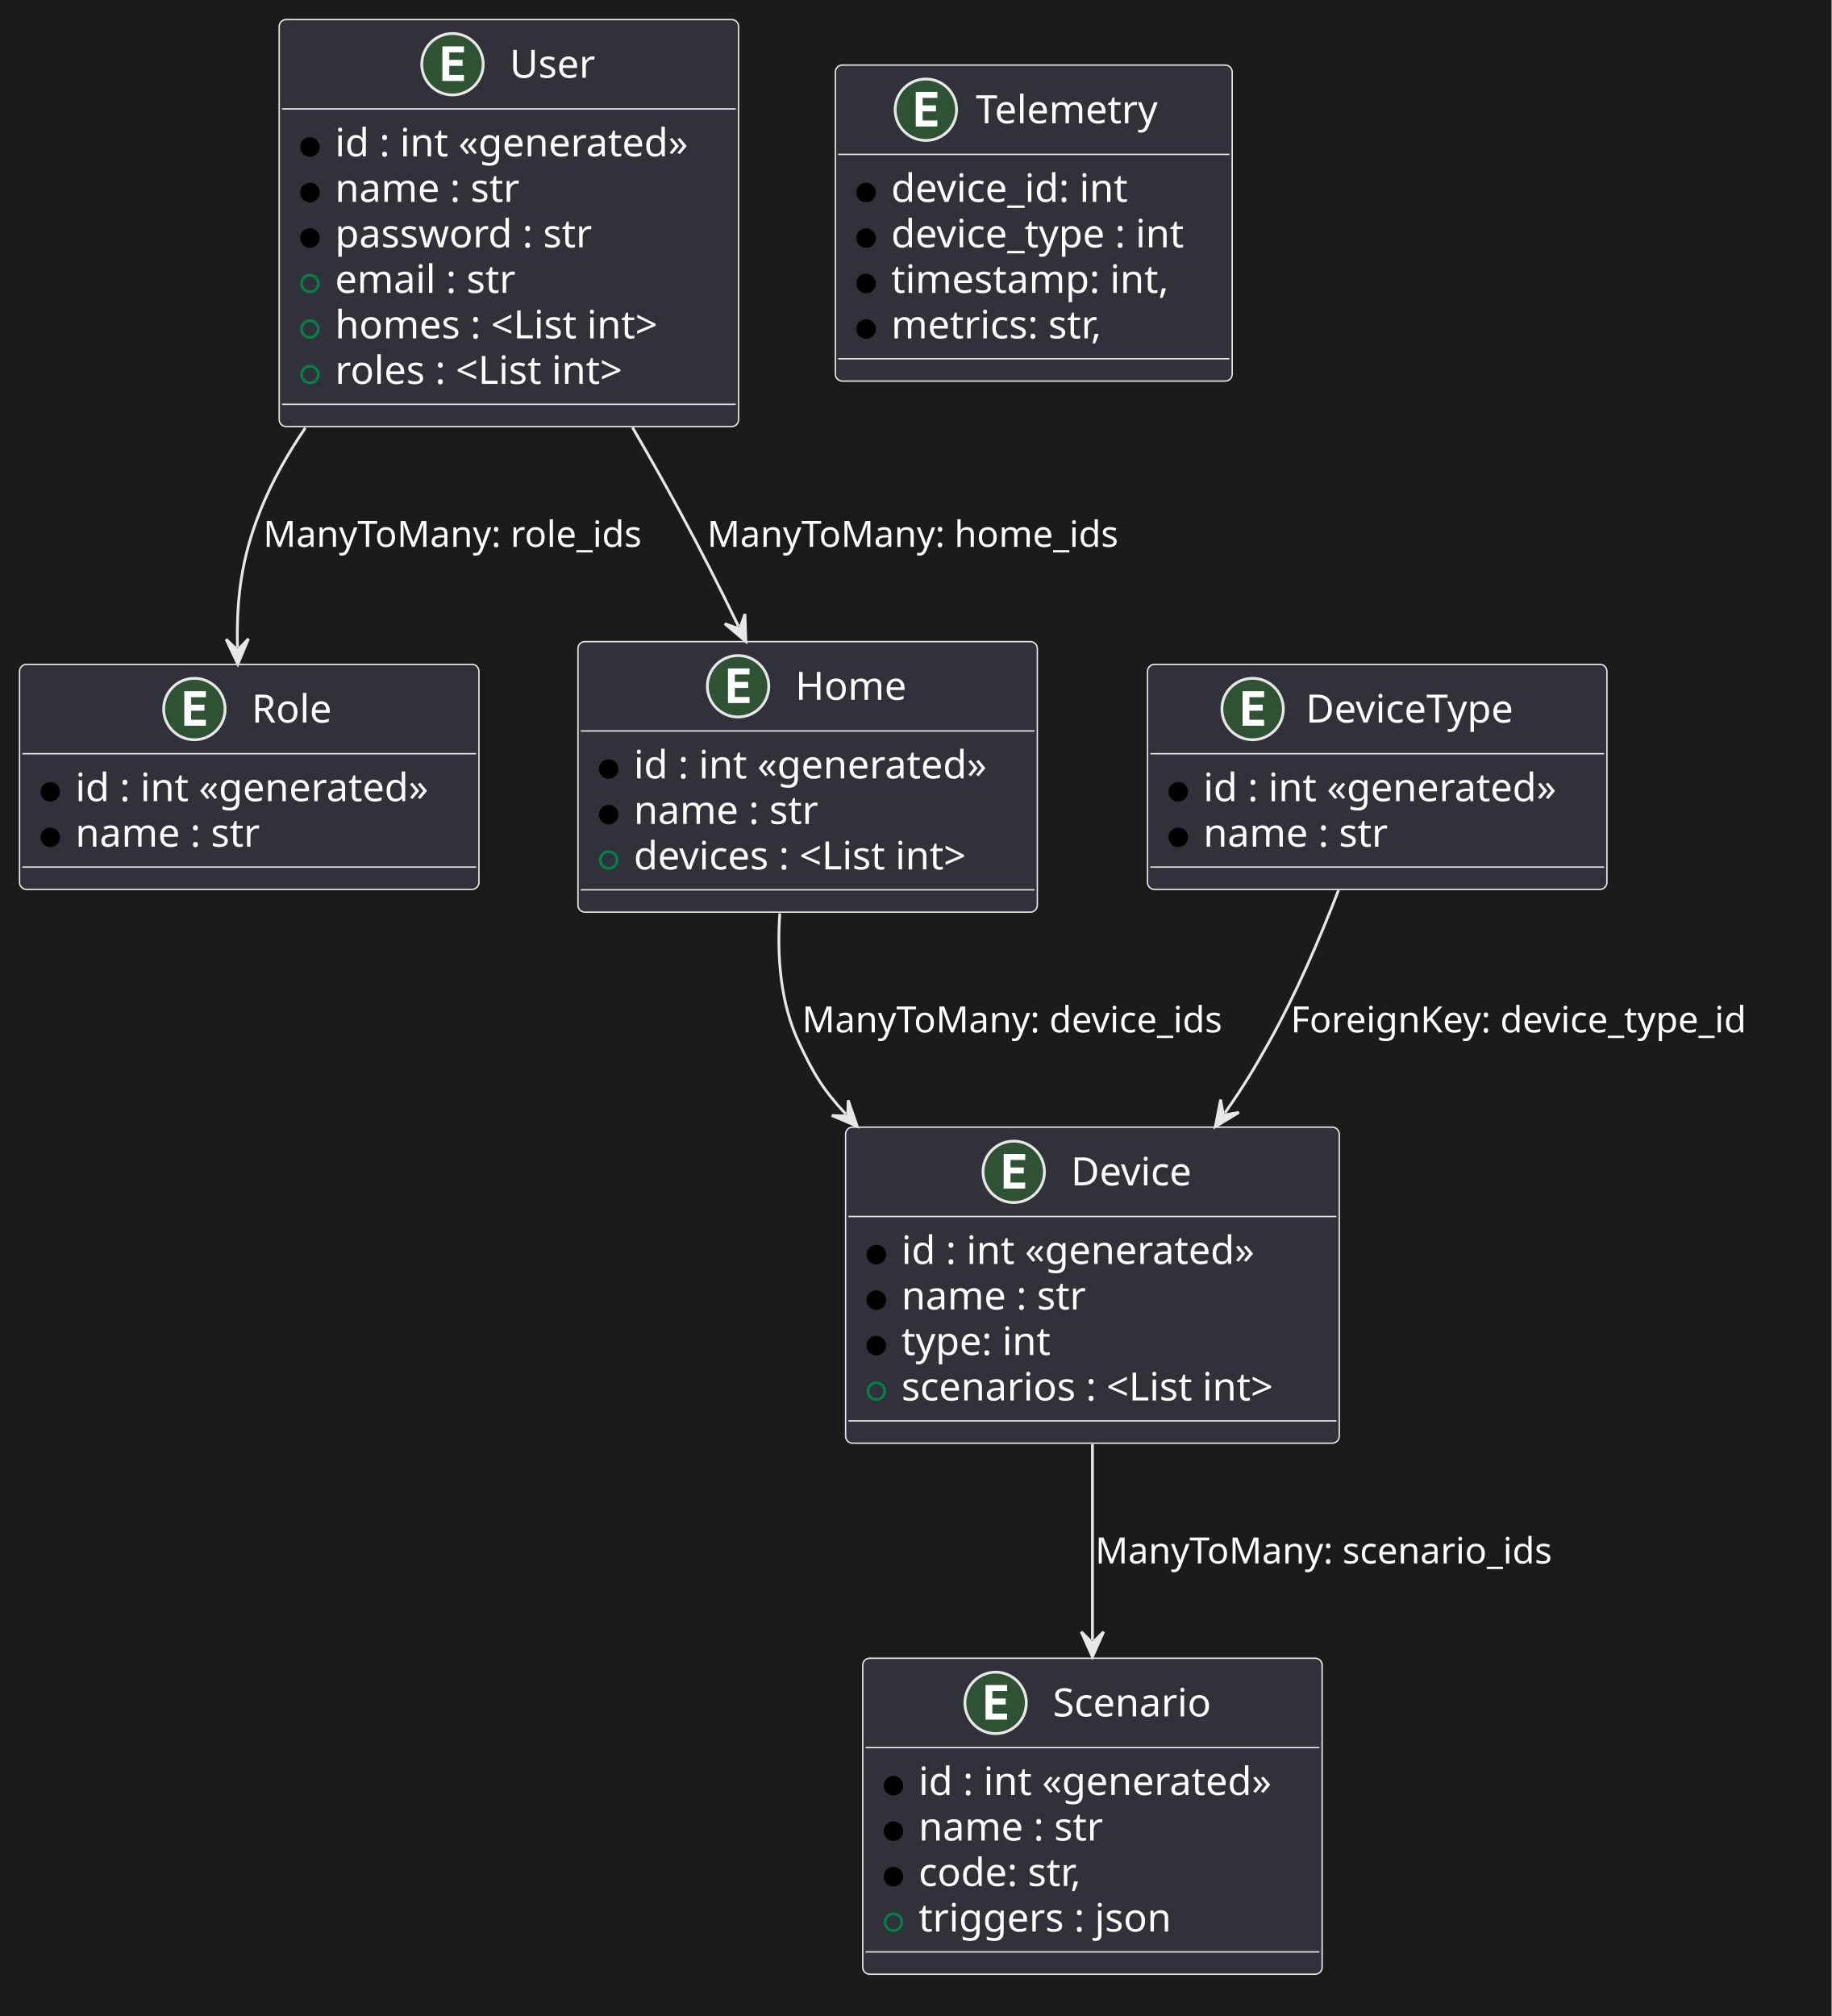
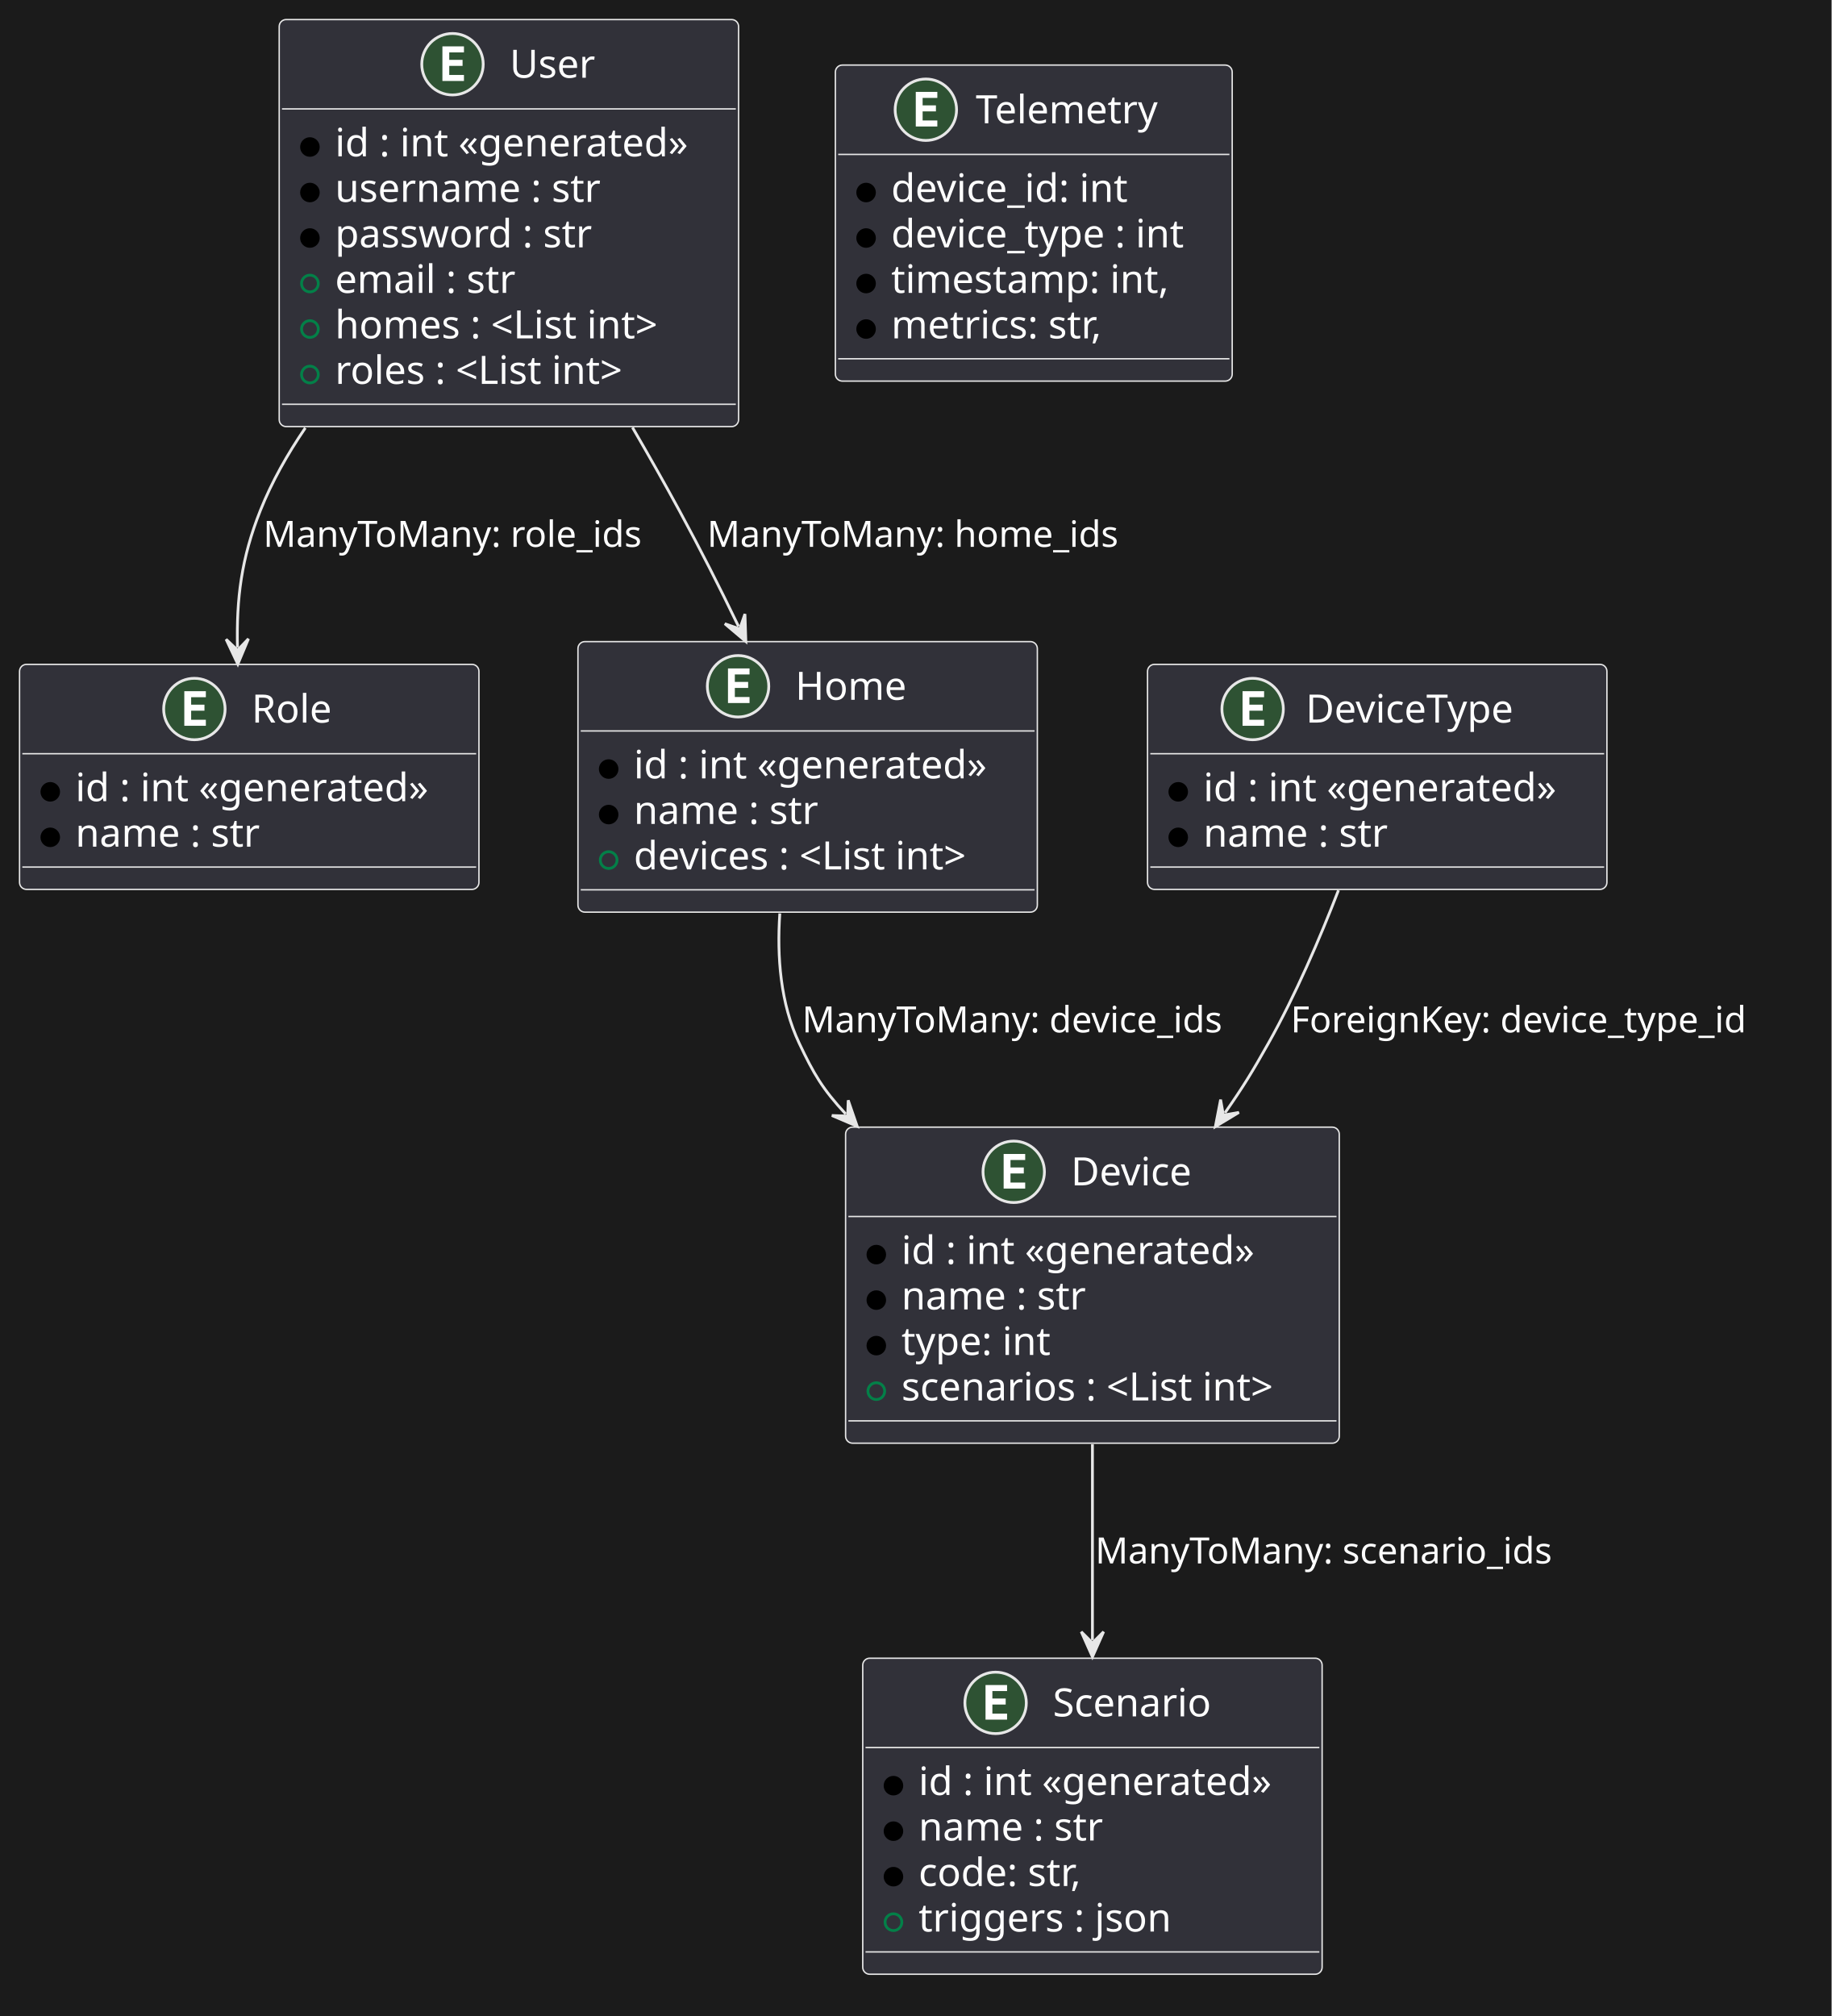
<svg xmlns="http://www.w3.org/2000/svg" contentstyletype="text/css" data-diagram-type="CLASS" height="722px" preserveAspectRatio="xMidYMid meet" style="width: 656px; height: 722px; background: rgb(27, 27, 27); overflow: hidden; user-select: none; touch-action: none; cursor: move;" version="1.1" viewBox="0 0 656 722" width="656px" zoomAndPan="magnify" class="diagram">
  <defs />
  <g style="user-select: none; touch-action: none; transform-origin: 0px 0px; transition: none; transform: scale(1) translate(0px, 0px);">
    <rect fill="#1B1B1B" height="722" style="stroke:none;stroke-width:1;" width="656" x="0" y="0" />
    <g class="entity" data-qualified-name="User" data-source-line="3" id="ent0002">
      <rect fill="#313139" height="145.781" rx="2.5" ry="2.5" style="stroke:#E7E7E7;stroke-width:0.5;" width="164.537" x="100" y="7" />
      <ellipse cx="162.064" cy="23" fill="#2E5233" rx="11" ry="11" style="stroke:#E7E7E7;stroke-width:1;" />
      <path d="M166.173,29 L158.454,29 L158.454,16.609 L166.173,16.609 L166.173,18.766 L160.907,18.766 L160.907,21.438 L165.673,21.438 L165.673,23.594 L160.907,23.594 L160.907,26.844 L166.173,26.844 L166.173,29 Z " fill="#FFFFFF" />
      <text fill="#FFFFFF" font-family="sans-serif" font-size="14" lengthAdjust="spacing" textLength="31.91" x="182.564" y="27.847">User</text>
      <line style="stroke:#E7E7E7;stroke-width:0.5;" x1="101" x2="263.537" y1="39" y2="39" />
      <g data-visibility-modifier="IE_MANDATORY">
        <ellipse cx="111" cy="52.648" fill="#000000" rx="3" ry="3" style="stroke:#000000;stroke-width:1;" />
      </g>
      <text fill="#FFFFFF" font-family="sans-serif" font-size="14" lengthAdjust="spacing" textLength="138.537" x="120" y="55.995">id : int «generated»</text>
      <g data-visibility-modifier="IE_MANDATORY">
        <ellipse cx="111" cy="68.945" fill="#000000" rx="3" ry="3" style="stroke:#000000;stroke-width:1;" />
      </g>
-       <text fill="#FFFFFF" font-family="sans-serif" font-size="14" lengthAdjust="spacing" textLength="71.859" x="120" y="72.292">name : str</text>
+       <text fill="#FFFFFF" font-family="sans-serif" font-size="14" lengthAdjust="spacing" textLength="102.395" x="120" y="72.292">username : str</text>
      <g data-visibility-modifier="IE_MANDATORY">
        <ellipse cx="111" cy="85.242" fill="#000000" rx="3" ry="3" style="stroke:#000000;stroke-width:1;" />
      </g>
      <text fill="#FFFFFF" font-family="sans-serif" font-size="14" lengthAdjust="spacing" textLength="98.868" x="120" y="88.589">password : str</text>
      <g data-visibility-modifier="PUBLIC_FIELD">
        <ellipse cx="111" cy="101.539" fill="none" rx="3" ry="3" style="stroke:#038048;stroke-width:1;" />
      </g>
      <text fill="#FFFFFF" font-family="sans-serif" font-size="14" lengthAdjust="spacing" textLength="70.766" x="120" y="104.886">email : str</text>
      <g data-visibility-modifier="PUBLIC_FIELD">
        <ellipse cx="111" cy="117.836" fill="none" rx="3" ry="3" style="stroke:#038048;stroke-width:1;" />
      </g>
      <text fill="#FFFFFF" font-family="sans-serif" font-size="14" lengthAdjust="spacing" textLength="131.236" x="120" y="121.183">homes : &lt;List int&gt;</text>
      <g data-visibility-modifier="PUBLIC_FIELD">
        <ellipse cx="111" cy="134.133" fill="none" rx="3" ry="3" style="stroke:#038048;stroke-width:1;" />
      </g>
      <text fill="#FFFFFF" font-family="sans-serif" font-size="14" lengthAdjust="spacing" textLength="118.371" x="120" y="137.48">roles : &lt;List int&gt;</text>
      <line style="stroke:#E7E7E7;stroke-width:0.5;" x1="101" x2="263.537" y1="144.781" y2="144.781" />
    </g>
    <g class="entity" data-qualified-name="Role" data-source-line="12" id="ent0003">
      <rect fill="#313139" height="80.594" rx="2.5" ry="2.5" style="stroke:#E7E7E7;stroke-width:0.5;" width="164.537" x="7" y="237.93" />
      <ellipse cx="69.621" cy="253.93" fill="#2E5233" rx="11" ry="11" style="stroke:#E7E7E7;stroke-width:1;" />
      <path d="M73.73,259.93 L66.011,259.93 L66.011,247.539 L73.73,247.539 L73.73,249.696 L68.464,249.696 L68.464,252.368 L73.23,252.368 L73.23,254.524 L68.464,254.524 L68.464,257.774 L73.73,257.774 L73.73,259.93 Z " fill="#FFFFFF" />
      <text fill="#FFFFFF" font-family="sans-serif" font-size="14" lengthAdjust="spacing" textLength="30.796" x="90.121" y="258.777">Role</text>
      <line style="stroke:#E7E7E7;stroke-width:0.5;" x1="8" x2="170.537" y1="269.93" y2="269.93" />
      <g data-visibility-modifier="IE_MANDATORY">
        <ellipse cx="18" cy="283.578" fill="#000000" rx="3" ry="3" style="stroke:#000000;stroke-width:1;" />
      </g>
      <text fill="#FFFFFF" font-family="sans-serif" font-size="14" lengthAdjust="spacing" textLength="138.537" x="27" y="286.925">id : int «generated»</text>
      <g data-visibility-modifier="IE_MANDATORY">
        <ellipse cx="18" cy="299.875" fill="#000000" rx="3" ry="3" style="stroke:#000000;stroke-width:1;" />
      </g>
      <text fill="#FFFFFF" font-family="sans-serif" font-size="14" lengthAdjust="spacing" textLength="71.859" x="27" y="303.222">name : str</text>
      <line style="stroke:#E7E7E7;stroke-width:0.5;" x1="8" x2="170.537" y1="310.524" y2="310.524" />
    </g>
    <g class="entity" data-qualified-name="Home" data-source-line="17" id="ent0004">
      <rect fill="#313139" height="96.891" rx="2.5" ry="2.5" style="stroke:#E7E7E7;stroke-width:0.5;" width="164.537" x="207" y="229.78" />
      <ellipse cx="264.347" cy="245.78" fill="#2E5233" rx="11" ry="11" style="stroke:#E7E7E7;stroke-width:1;" />
      <path d="M268.456,251.78 L260.737,251.78 L260.737,239.389 L268.456,239.389 L268.456,241.546 L263.19,241.546 L263.19,244.218 L267.956,244.218 L267.956,246.374 L263.19,246.374 L263.19,249.624 L268.456,249.624 L268.456,251.78 Z " fill="#FFFFFF" />
      <text fill="#FFFFFF" font-family="sans-serif" font-size="14" lengthAdjust="spacing" textLength="41.344" x="284.847" y="250.627">Home</text>
      <line style="stroke:#E7E7E7;stroke-width:0.5;" x1="208" x2="370.537" y1="261.78" y2="261.78" />
      <g data-visibility-modifier="IE_MANDATORY">
        <ellipse cx="218" cy="275.428" fill="#000000" rx="3" ry="3" style="stroke:#000000;stroke-width:1;" />
      </g>
      <text fill="#FFFFFF" font-family="sans-serif" font-size="14" lengthAdjust="spacing" textLength="138.537" x="227" y="278.775">id : int «generated»</text>
      <g data-visibility-modifier="IE_MANDATORY">
        <ellipse cx="218" cy="291.725" fill="#000000" rx="3" ry="3" style="stroke:#000000;stroke-width:1;" />
      </g>
      <text fill="#FFFFFF" font-family="sans-serif" font-size="14" lengthAdjust="spacing" textLength="71.859" x="227" y="295.072">name : str</text>
      <g data-visibility-modifier="PUBLIC_FIELD">
        <ellipse cx="218" cy="308.022" fill="none" rx="3" ry="3" style="stroke:#038048;stroke-width:1;" />
      </g>
      <text fill="#FFFFFF" font-family="sans-serif" font-size="14" lengthAdjust="spacing" textLength="137.532" x="227" y="311.369">devices : &lt;List int&gt;</text>
      <line style="stroke:#E7E7E7;stroke-width:0.5;" x1="208" x2="370.537" y1="318.671" y2="318.671" />
    </g>
    <g class="entity" data-qualified-name="Device" data-source-line="23" id="ent0005">
      <rect fill="#313139" height="113.188" rx="2.5" ry="2.5" style="stroke:#E7E7E7;stroke-width:0.5;" width="176.815" x="302.86" y="403.67" />
      <ellipse cx="363.078" cy="419.67" fill="#2E5233" rx="11" ry="11" style="stroke:#E7E7E7;stroke-width:1;" />
      <path d="M367.187,425.67 L359.468,425.67 L359.468,413.279 L367.187,413.279 L367.187,415.436 L361.921,415.436 L361.921,418.108 L366.687,418.108 L366.687,420.264 L361.921,420.264 L361.921,423.514 L367.187,423.514 L367.187,425.67 Z " fill="#FFFFFF" />
      <text fill="#FFFFFF" font-family="sans-serif" font-size="14" lengthAdjust="spacing" textLength="47.879" x="383.578" y="424.517">Device</text>
      <line style="stroke:#E7E7E7;stroke-width:0.5;" x1="303.86" x2="478.675" y1="435.67" y2="435.67" />
      <g data-visibility-modifier="IE_MANDATORY">
        <ellipse cx="313.86" cy="449.318" fill="#000000" rx="3" ry="3" style="stroke:#000000;stroke-width:1;" />
      </g>
      <text fill="#FFFFFF" font-family="sans-serif" font-size="14" lengthAdjust="spacing" textLength="138.537" x="322.86" y="452.665">id : int «generated»</text>
      <g data-visibility-modifier="IE_MANDATORY">
        <ellipse cx="313.86" cy="465.615" fill="#000000" rx="3" ry="3" style="stroke:#000000;stroke-width:1;" />
      </g>
      <text fill="#FFFFFF" font-family="sans-serif" font-size="14" lengthAdjust="spacing" textLength="71.859" x="322.86" y="468.962">name : str</text>
      <g data-visibility-modifier="IE_MANDATORY">
        <ellipse cx="313.86" cy="481.912" fill="#000000" rx="3" ry="3" style="stroke:#000000;stroke-width:1;" />
      </g>
      <text fill="#FFFFFF" font-family="sans-serif" font-size="14" lengthAdjust="spacing" textLength="58.693" x="322.86" y="485.259">type: int</text>
      <g data-visibility-modifier="PUBLIC_FIELD">
        <ellipse cx="313.86" cy="498.209" fill="none" rx="3" ry="3" style="stroke:#038048;stroke-width:1;" />
      </g>
      <text fill="#FFFFFF" font-family="sans-serif" font-size="14" lengthAdjust="spacing" textLength="150.815" x="322.86" y="501.556">scenarios : &lt;List int&gt;</text>
      <line style="stroke:#E7E7E7;stroke-width:0.5;" x1="303.86" x2="478.675" y1="508.858" y2="508.858" />
    </g>
    <g class="entity" data-qualified-name="DeviceType" data-source-line="30" id="ent0006">
      <rect fill="#313139" height="80.594" rx="2.5" ry="2.5" style="stroke:#E7E7E7;stroke-width:0.5;" width="164.537" x="411" y="237.93" />
      <ellipse cx="448.645" cy="253.93" fill="#2E5233" rx="11" ry="11" style="stroke:#E7E7E7;stroke-width:1;" />
      <path d="M452.754,259.93 L445.035,259.93 L445.035,247.539 L452.754,247.539 L452.754,249.696 L447.488,249.696 L447.488,252.368 L452.254,252.368 L452.254,254.524 L447.488,254.524 L447.488,257.774 L452.754,257.774 L452.754,259.93 Z " fill="#FFFFFF" />
      <text fill="#FFFFFF" font-family="sans-serif" font-size="14" lengthAdjust="spacing" textLength="82.216" x="467.677" y="258.777">DeviceType</text>
      <line style="stroke:#E7E7E7;stroke-width:0.5;" x1="412" x2="574.537" y1="269.93" y2="269.93" />
      <g data-visibility-modifier="IE_MANDATORY">
        <ellipse cx="422" cy="283.578" fill="#000000" rx="3" ry="3" style="stroke:#000000;stroke-width:1;" />
      </g>
      <text fill="#FFFFFF" font-family="sans-serif" font-size="14" lengthAdjust="spacing" textLength="138.537" x="431" y="286.925">id : int «generated»</text>
      <g data-visibility-modifier="IE_MANDATORY">
        <ellipse cx="422" cy="299.875" fill="#000000" rx="3" ry="3" style="stroke:#000000;stroke-width:1;" />
      </g>
      <text fill="#FFFFFF" font-family="sans-serif" font-size="14" lengthAdjust="spacing" textLength="71.859" x="431" y="303.222">name : str</text>
      <line style="stroke:#E7E7E7;stroke-width:0.5;" x1="412" x2="574.537" y1="310.524" y2="310.524" />
    </g>
    <g class="entity" data-qualified-name="Scenario" data-source-line="35" id="ent0007">
      <rect fill="#313139" height="113.188" rx="2.5" ry="2.5" style="stroke:#E7E7E7;stroke-width:0.5;" width="164.537" x="309" y="593.86" />
      <ellipse cx="356.588" cy="609.86" fill="#2E5233" rx="11" ry="11" style="stroke:#E7E7E7;stroke-width:1;" />
      <path d="M360.698,615.86 L352.979,615.86 L352.979,603.469 L360.698,603.469 L360.698,605.626 L355.432,605.626 L355.432,608.298 L360.198,608.298 L360.198,610.454 L355.432,610.454 L355.432,613.704 L360.698,613.704 L360.698,615.86 Z " fill="#FFFFFF" />
      <text fill="#FFFFFF" font-family="sans-serif" font-size="14" lengthAdjust="spacing" textLength="60.86" x="377.088" y="614.707">Scenario</text>
      <line style="stroke:#E7E7E7;stroke-width:0.5;" x1="310" x2="472.537" y1="625.86" y2="625.86" />
      <g data-visibility-modifier="IE_MANDATORY">
        <ellipse cx="320" cy="639.508" fill="#000000" rx="3" ry="3" style="stroke:#000000;stroke-width:1;" />
      </g>
      <text fill="#FFFFFF" font-family="sans-serif" font-size="14" lengthAdjust="spacing" textLength="138.537" x="329" y="642.855">id : int «generated»</text>
      <g data-visibility-modifier="IE_MANDATORY">
        <ellipse cx="320" cy="655.805" fill="#000000" rx="3" ry="3" style="stroke:#000000;stroke-width:1;" />
      </g>
      <text fill="#FFFFFF" font-family="sans-serif" font-size="14" lengthAdjust="spacing" textLength="71.859" x="329" y="659.152">name : str</text>
      <g data-visibility-modifier="IE_MANDATORY">
        <ellipse cx="320" cy="672.102" fill="#000000" rx="3" ry="3" style="stroke:#000000;stroke-width:1;" />
      </g>
      <text fill="#FFFFFF" font-family="sans-serif" font-size="14" lengthAdjust="spacing" textLength="65.919" x="329" y="675.449">code: str,</text>
      <g data-visibility-modifier="PUBLIC_FIELD">
        <ellipse cx="320" cy="688.399" fill="none" rx="3" ry="3" style="stroke:#038048;stroke-width:1;" />
      </g>
      <text fill="#FFFFFF" font-family="sans-serif" font-size="14" lengthAdjust="spacing" textLength="96.811" x="329" y="691.746">triggers : json</text>
      <line style="stroke:#E7E7E7;stroke-width:0.5;" x1="310" x2="472.537" y1="699.048" y2="699.048" />
    </g>
    <g class="entity" data-qualified-name="Telemetry" data-source-line="42" id="ent0008">
      <rect fill="#313139" height="113.188" rx="2.5" ry="2.5" style="stroke:#E7E7E7;stroke-width:0.5;" width="142.129" x="299.2" y="23.3" />
      <ellipse cx="331.606" cy="39.3" fill="#2E5233" rx="11" ry="11" style="stroke:#E7E7E7;stroke-width:1;" />
      <path d="M335.715,45.3 L327.997,45.3 L327.997,32.909 L335.715,32.909 L335.715,35.066 L330.45,35.066 L330.45,37.737 L335.215,37.737 L335.215,39.894 L330.45,39.894 L330.45,43.144 L335.715,43.144 L335.715,45.3 Z " fill="#FFFFFF" />
      <text fill="#FFFFFF" font-family="sans-serif" font-size="14" lengthAdjust="spacing" textLength="71.449" x="349.474" y="44.147">Telemetry</text>
      <line style="stroke:#E7E7E7;stroke-width:0.5;" x1="300.2" x2="440.329" y1="55.3" y2="55.3" />
      <g data-visibility-modifier="IE_MANDATORY">
        <ellipse cx="310.2" cy="68.948" fill="#000000" rx="3" ry="3" style="stroke:#000000;stroke-width:1;" />
      </g>
      <text fill="#FFFFFF" font-family="sans-serif" font-size="14" lengthAdjust="spacing" textLength="93.181" x="319.2" y="72.295">device_id: int</text>
      <g data-visibility-modifier="IE_MANDATORY">
        <ellipse cx="310.2" cy="85.245" fill="#000000" rx="3" ry="3" style="stroke:#000000;stroke-width:1;" />
      </g>
      <text fill="#FFFFFF" font-family="sans-serif" font-size="14" lengthAdjust="spacing" textLength="116.129" x="319.2" y="88.592">device_type : int</text>
      <g data-visibility-modifier="IE_MANDATORY">
        <ellipse cx="310.2" cy="101.542" fill="#000000" rx="3" ry="3" style="stroke:#000000;stroke-width:1;" />
      </g>
      <text fill="#FFFFFF" font-family="sans-serif" font-size="14" lengthAdjust="spacing" textLength="107.386" x="319.2" y="104.889">timestamp: int,</text>
      <g data-visibility-modifier="IE_MANDATORY">
        <ellipse cx="310.2" cy="117.839" fill="#000000" rx="3" ry="3" style="stroke:#000000;stroke-width:1;" />
      </g>
      <text fill="#FFFFFF" font-family="sans-serif" font-size="14" lengthAdjust="spacing" textLength="84.533" x="319.2" y="121.186">metrics: str,</text>
      <line style="stroke:#E7E7E7;stroke-width:0.5;" x1="300.2" x2="440.329" y1="128.488" y2="128.488" />
    </g>
    <g class="link" data-entity-1="ent0002" data-entity-2="ent0004" data-link-type="dependency" data-source-line="50" id="lnk9">
      <path codeline="50" d="M226.53,153.09 C232.29,162.99 238.02,173.09 243.27,182.78 C251.43,197.86 257.185,209.2 264.515,224.34" fill="none" id="User-to-Home" style="stroke:#E7E7E7;stroke-width:1;" />
      <polygon fill="#E7E7E7" points="267.13,229.74,266.808,219.896,264.951,225.24,259.608,223.382,267.13,229.74" style="stroke:#E7E7E7;stroke-width:1;" />
      <text fill="#FFFFFF" font-family="sans-serif" font-size="13" lengthAdjust="spacing" textLength="156.628" x="253.27" y="195.847">ManyToMany: home_ids</text>
    </g>
    <g class="link" data-entity-1="ent0002" data-entity-2="ent0003" data-link-type="dependency" data-source-line="51" id="lnk10">
      <path codeline="51" d="M109.36,153.24 C102.96,162.61 97.36,172.53 93.27,182.78 C86.39,200.01 84.669,214.431 85.049,231.861" fill="none" id="User-to-Role" style="stroke:#E7E7E7;stroke-width:1;" />
      <polygon fill="#E7E7E7" points="85.18,237.86,88.983,228.775,85.071,232.861,80.985,228.949,85.18,237.86" style="stroke:#E7E7E7;stroke-width:1;" />
      <text fill="#FFFFFF" font-family="sans-serif" font-size="13" lengthAdjust="spacing" textLength="144.682" x="94.27" y="195.847">ManyToMany: role_ids</text>
    </g>
    <g class="link" data-entity-1="ent0004" data-entity-2="ent0005" data-link-type="dependency" data-source-line="52" id="lnk11">
      <path codeline="52" d="M279.3,327.12 C278.24,342.61 279.51,359.45 286.27,373.67 C291.41,384.51 294.59,390.03 302.92,398.97" fill="none" id="Home-to-Device" style="stroke:#E7E7E7;stroke-width:1;" />
      <polygon fill="#E7E7E7" points="307.01,403.36,303.801,394.048,303.601,399.702,297.948,399.502,307.01,403.36" style="stroke:#E7E7E7;stroke-width:1;" />
      <text fill="#FFFFFF" font-family="sans-serif" font-size="13" lengthAdjust="spacing" textLength="162.475" x="287.27" y="369.737">ManyToMany: device_ids</text>
    </g>
    <g class="link" data-entity-1="ent0006" data-entity-2="ent0005" data-link-type="dependency" data-source-line="53" id="lnk12">
      <path codeline="53" d="M479.39,318.83 C472.7,336.12 464.02,356.36 454.27,373.67 C448.65,383.64 445.495,388.881 438.735,398.561" fill="none" id="DeviceType-to-Device" style="stroke:#E7E7E7;stroke-width:1;" />
      <polygon fill="#E7E7E7" points="435.3,403.48,443.732,398.391,438.163,399.381,437.173,393.811,435.3,403.48" style="stroke:#E7E7E7;stroke-width:1;" />
      <text fill="#FFFFFF" font-family="sans-serif" font-size="13" lengthAdjust="spacing" textLength="178.21" x="462.27" y="369.737">ForeignKey: device_type_id</text>
    </g>
    <g class="link" data-entity-1="ent0005" data-entity-2="ent0007" data-link-type="dependency" data-source-line="54" id="lnk13">
      <path codeline="54" d="M391.27,517.22 C391.27,541.27 391.27,563.33 391.27,587.39" fill="none" id="Device-to-Scenario" style="stroke:#E7E7E7;stroke-width:1;" />
      <polygon fill="#E7E7E7" points="391.27,593.39,395.27,584.39,391.27,588.39,387.27,584.39,391.27,593.39" style="stroke:#E7E7E7;stroke-width:1;" />
      <text fill="#FFFFFF" font-family="sans-serif" font-size="13" lengthAdjust="spacing" textLength="174.808" x="392.27" y="559.927">ManyToMany: scenario_ids</text>
    </g>
  </g>
</svg>
